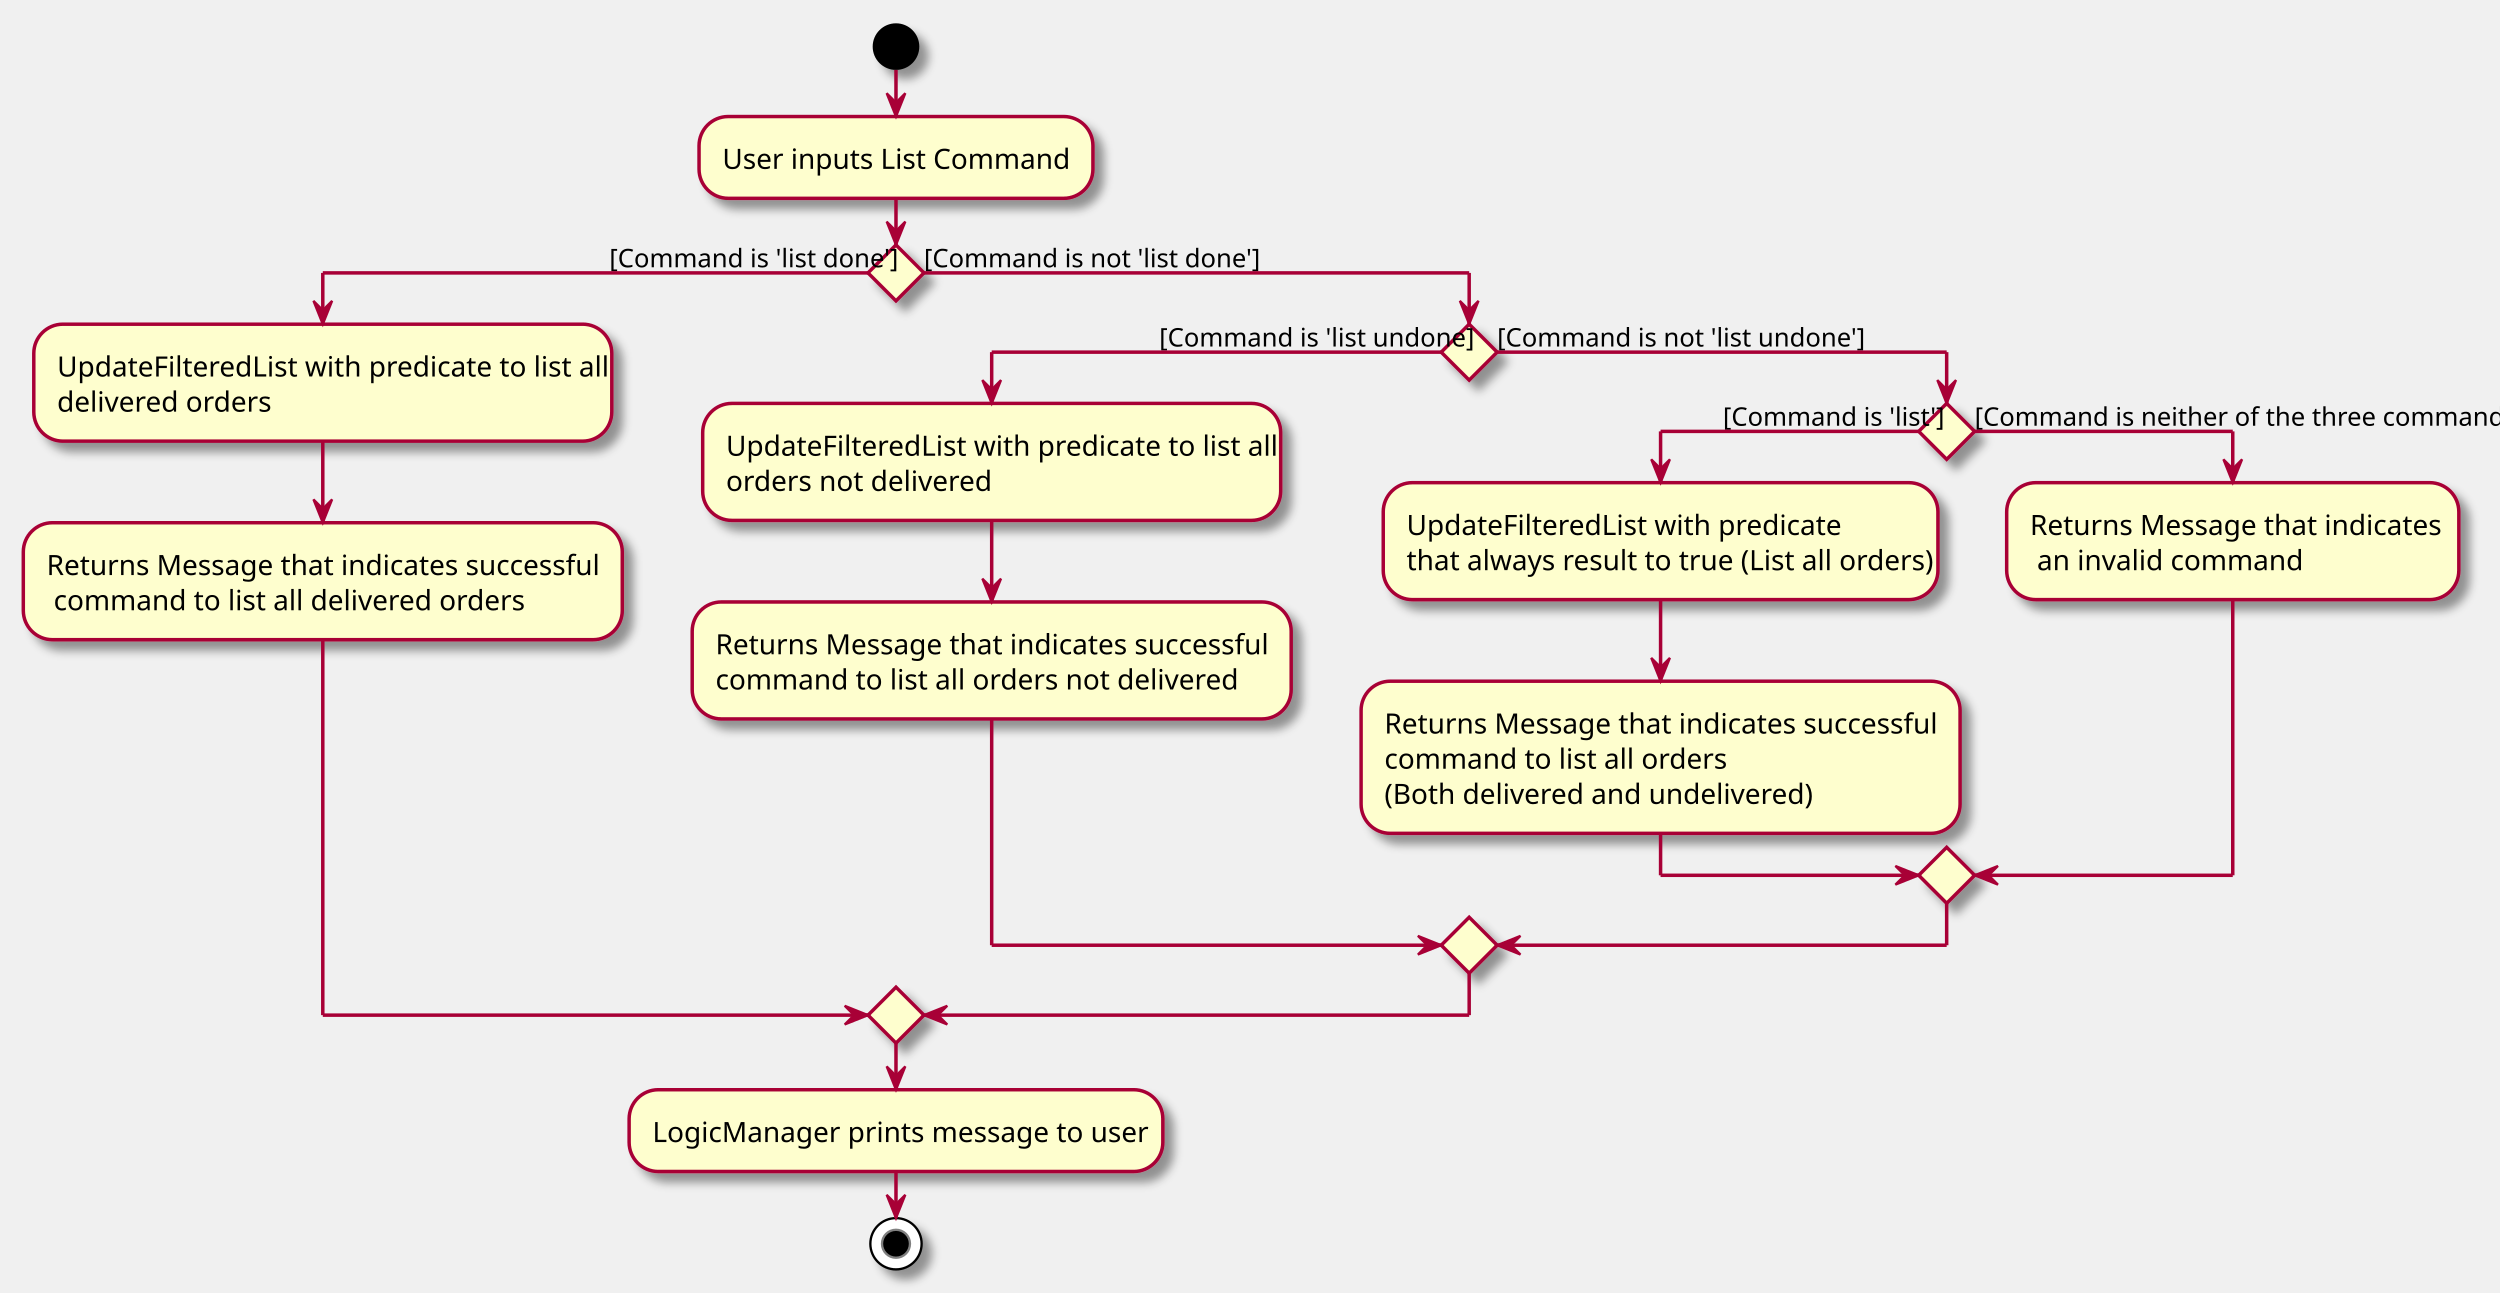
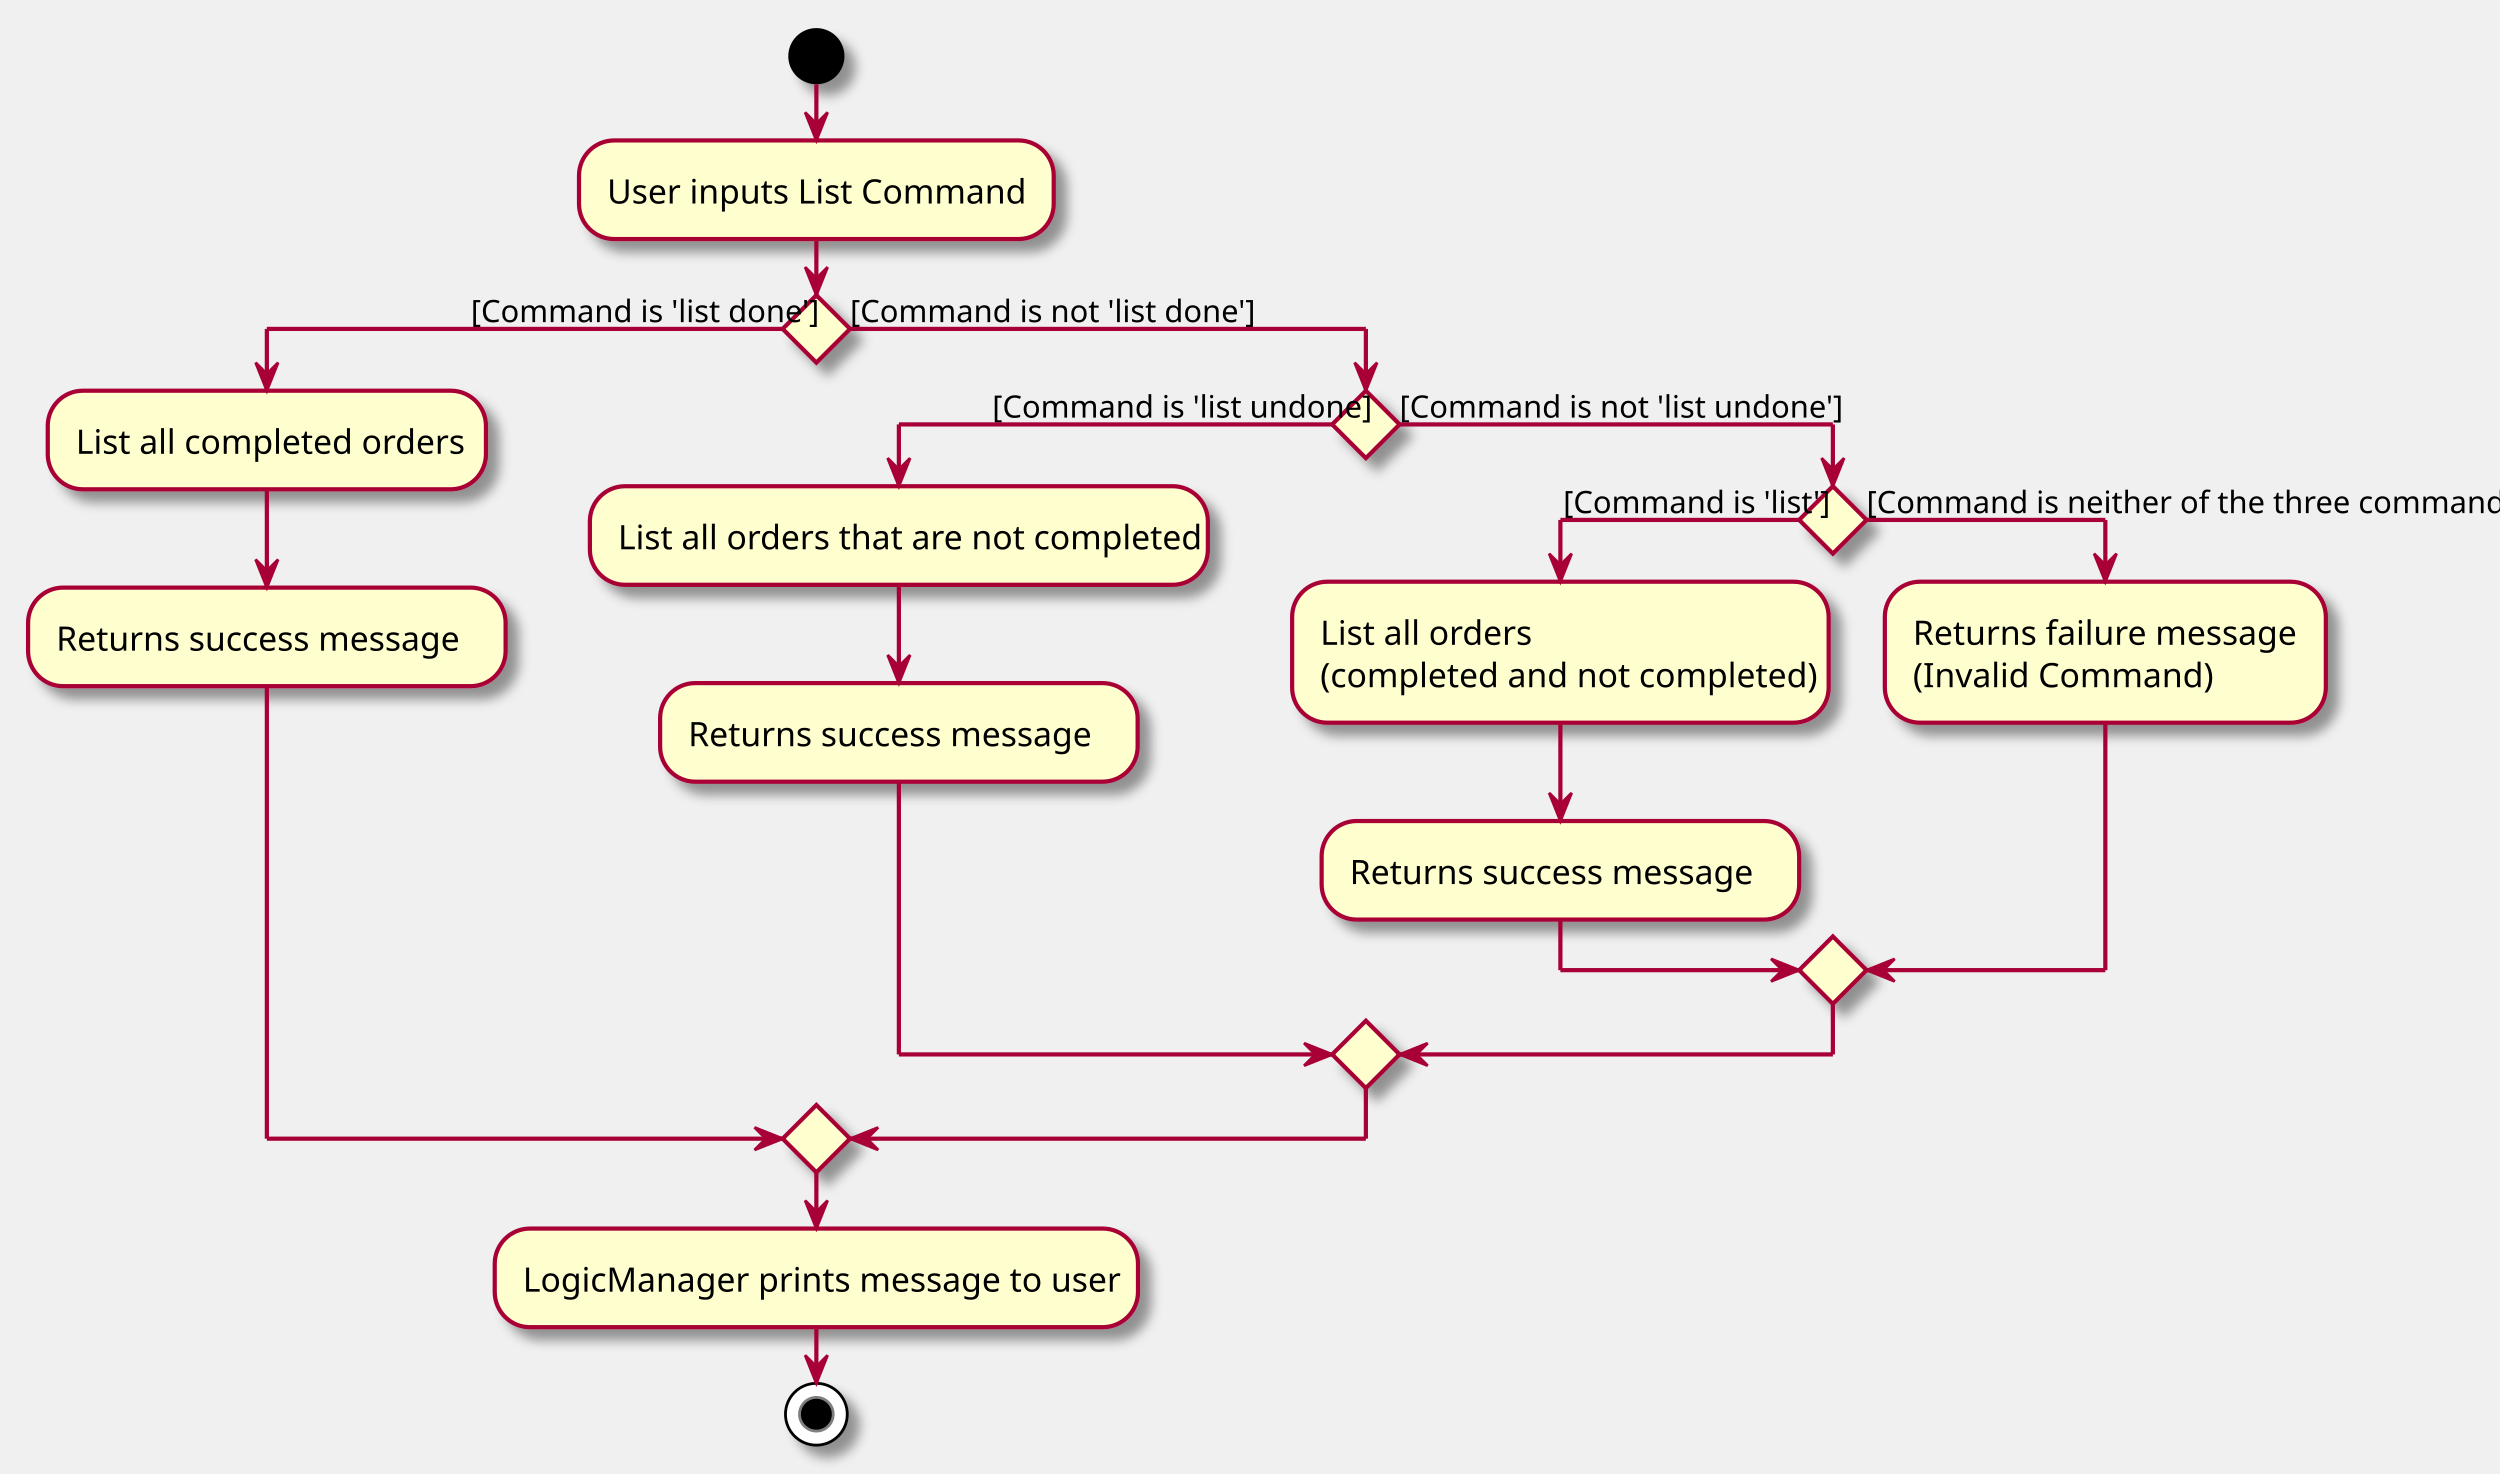
- <svg xmlns="http://www.w3.org/2000/svg" contentScriptType="application/ecmascript" contentStyleType="text/css" height="832.5px" preserveAspectRatio="none" style="width:1609px;height:832px;" version="1.1" viewBox="0 0 1609 832" width="1609.5px" zoomAndPan="magnify">
+ <svg xmlns="http://www.w3.org/2000/svg" contentScriptType="application/ecmascript" contentStyleType="text/css" height="787.5px" preserveAspectRatio="none" style="width:1335px;height:787px;" version="1.1" viewBox="0 0 1335 787" width="1335px" zoomAndPan="magnify">
  <defs>
-     <filter height="300%" id="f1jcshtwlau448" width="300%" x="-1" y="-1">
+     <filter height="300%" id="f11qaa9o3at8wu" width="300%" x="-1" y="-1">
      <feGaussianBlur result="blurOut" stdDeviation="3.0" />
      <feColorMatrix in="blurOut" result="blurOut2" type="matrix" values="0 0 0 0 0 0 0 0 0 0 0 0 0 0 0 0 0 0 .4 0" />
      <feOffset dx="6.0" dy="6.0" in="blurOut2" result="blurOut3" />
      <feBlend in="SourceGraphic" in2="blurOut3" mode="normal" />
    </filter>
  </defs>
  <g>
-     <ellipse cx="576.656" cy="30" fill="#000000" filter="url(#f1jcshtwlau448)" rx="15" ry="15" style="stroke: none; stroke-width: 1.5;" />
-     <rect fill="#FEFECE" filter="url(#f1jcshtwlau448)" height="52.641" rx="18.75" ry="18.75" style="stroke: #A80036; stroke-width: 2.25;" width="253.5" x="449.906" y="75" />
-     <text fill="#000000" font-family="sans-serif" font-size="18" lengthAdjust="spacingAndGlyphs" textLength="223.5" x="464.906" y="108.686">User inputs List Command</text>
-     <polygon fill="#FEFECE" filter="url(#f1jcshtwlau448)" points="576.656,157.641,576.656,157.641,594.656,175.641,576.656,193.641,576.656,193.641,558.656,175.641,576.656,157.641" style="stroke: #A80036; stroke-width: 2.25;" />
-     <text fill="#000000" font-family="sans-serif" font-size="16.5" lengthAdjust="spacingAndGlyphs" textLength="166.5" x="392.156" y="172.015">[Command is 'list done']</text>
-     <text fill="#000000" font-family="sans-serif" font-size="16.5" lengthAdjust="spacingAndGlyphs" textLength="193.5" x="594.656" y="172.015">[Command is not 'list done']</text>
-     <rect fill="#FEFECE" filter="url(#f1jcshtwlau448)" height="75.281" rx="18.75" ry="18.75" style="stroke: #A80036; stroke-width: 2.25;" width="372" x="21.75" y="208.641" />
-     <text fill="#000000" font-family="sans-serif" font-size="18" lengthAdjust="spacingAndGlyphs" textLength="342" x="36.75" y="242.326">UpdateFilteredList with predicate to list all</text>
-     <text fill="#000000" font-family="sans-serif" font-size="18" lengthAdjust="spacingAndGlyphs" textLength="133.5" x="36.75" y="264.967">delivered orders</text>
-     <rect fill="#FEFECE" filter="url(#f1jcshtwlau448)" height="75.281" rx="18.75" ry="18.75" style="stroke: #A80036; stroke-width: 2.25;" width="385.5" x="15" y="336.422" />
-     <text fill="#000000" font-family="sans-serif" font-size="18" lengthAdjust="spacingAndGlyphs" textLength="355.5" x="30" y="370.107">Returns Message that indicates successful</text>
-     <text fill="#000000" font-family="sans-serif" font-size="18" lengthAdjust="spacingAndGlyphs" textLength="294" x="34.5" y="392.748">command to list all delivered orders</text>
-     <polygon fill="#FEFECE" filter="url(#f1jcshtwlau448)" points="945.562,208.641,945.562,208.641,963.562,226.641,945.562,244.641,945.562,244.641,927.562,226.641,945.562,208.641" style="stroke: #A80036; stroke-width: 2.25;" />
-     <text fill="#000000" font-family="sans-serif" font-size="16.5" lengthAdjust="spacingAndGlyphs" textLength="181.5" x="746.062" y="223.015">[Command is 'list undone]</text>
-     <text fill="#000000" font-family="sans-serif" font-size="16.5" lengthAdjust="spacingAndGlyphs" textLength="211.5" x="963.562" y="223.015">[Command is not 'list undone']</text>
-     <rect fill="#FEFECE" filter="url(#f1jcshtwlau448)" height="75.281" rx="18.75" ry="18.75" style="stroke: #A80036; stroke-width: 2.25;" width="372" x="452.25" y="259.641" />
-     <text fill="#000000" font-family="sans-serif" font-size="18" lengthAdjust="spacingAndGlyphs" textLength="342" x="467.25" y="293.326">UpdateFilteredList with predicate to list all</text>
-     <text fill="#000000" font-family="sans-serif" font-size="18" lengthAdjust="spacingAndGlyphs" textLength="163.5" x="467.25" y="315.967">orders not delivered</text>
-     <rect fill="#FEFECE" filter="url(#f1jcshtwlau448)" height="75.281" rx="18.75" ry="18.75" style="stroke: #A80036; stroke-width: 2.25;" width="385.5" x="445.5" y="387.422" />
-     <text fill="#000000" font-family="sans-serif" font-size="18" lengthAdjust="spacingAndGlyphs" textLength="355.5" x="460.5" y="421.107">Returns Message that indicates successful</text>
-     <text fill="#000000" font-family="sans-serif" font-size="18" lengthAdjust="spacingAndGlyphs" textLength="324" x="460.5" y="443.748">command to list all orders not delivered</text>
-     <polygon fill="#FEFECE" filter="url(#f1jcshtwlau448)" points="1252.875,259.641,1252.875,259.641,1270.875,277.641,1252.875,295.641,1252.875,295.641,1234.875,277.641,1252.875,259.641" style="stroke: #A80036; stroke-width: 2.25;" />
-     <text fill="#000000" font-family="sans-serif" font-size="16.5" lengthAdjust="spacingAndGlyphs" textLength="126" x="1108.875" y="274.015">[Command is 'list']</text>
-     <text fill="#000000" font-family="sans-serif" font-size="16.5" lengthAdjust="spacingAndGlyphs" textLength="321" x="1270.875" y="274.015">[Command is neither of the three commands]</text>
-     <rect fill="#FEFECE" filter="url(#f1jcshtwlau448)" height="75.281" rx="18.75" ry="18.75" style="stroke: #A80036; stroke-width: 2.25;" width="357" x="890.25" y="310.641" />
-     <text fill="#000000" font-family="sans-serif" font-size="18" lengthAdjust="spacingAndGlyphs" textLength="270" x="905.25" y="344.326">UpdateFilteredList with predicate</text>
-     <text fill="#000000" font-family="sans-serif" font-size="18" lengthAdjust="spacingAndGlyphs" textLength="327" x="905.25" y="366.967">that always result to true (List all orders)</text>
-     <rect fill="#FEFECE" filter="url(#f1jcshtwlau448)" height="97.922" rx="18.75" ry="18.75" style="stroke: #A80036; stroke-width: 2.25;" width="385.5" x="876" y="438.422" />
-     <text fill="#000000" font-family="sans-serif" font-size="18" lengthAdjust="spacingAndGlyphs" textLength="355.5" x="891" y="472.107">Returns Message that indicates successful</text>
-     <text fill="#000000" font-family="sans-serif" font-size="18" lengthAdjust="spacingAndGlyphs" textLength="214.5" x="891" y="494.748">command to list all orders</text>
-     <text fill="#000000" font-family="sans-serif" font-size="18" lengthAdjust="spacingAndGlyphs" textLength="265.5" x="891" y="517.389">(Both delivered and undelivered)</text>
-     <rect fill="#FEFECE" filter="url(#f1jcshtwlau448)" height="75.281" rx="18.75" ry="18.75" style="stroke: #A80036; stroke-width: 2.25;" width="291" x="1291.5" y="310.641" />
-     <text fill="#000000" font-family="sans-serif" font-size="18" lengthAdjust="spacingAndGlyphs" textLength="261" x="1306.5" y="344.326">Returns Message that indicates</text>
-     <text fill="#000000" font-family="sans-serif" font-size="18" lengthAdjust="spacingAndGlyphs" textLength="166.5" x="1311" y="366.967">an invalid command</text>
-     <polygon fill="#FEFECE" filter="url(#f1jcshtwlau448)" points="1252.875,545.344,1270.875,563.344,1252.875,581.344,1234.875,563.344,1252.875,545.344" style="stroke: #A80036; stroke-width: 2.25;" />
-     <polygon fill="#FEFECE" filter="url(#f1jcshtwlau448)" points="945.562,590.344,963.562,608.344,945.562,626.344,927.562,608.344,945.562,590.344" style="stroke: #A80036; stroke-width: 2.25;" />
-     <polygon fill="#FEFECE" filter="url(#f1jcshtwlau448)" points="576.656,635.344,594.656,653.344,576.656,671.344,558.656,653.344,576.656,635.344" style="stroke: #A80036; stroke-width: 2.25;" />
-     <rect fill="#FEFECE" filter="url(#f1jcshtwlau448)" height="52.641" rx="18.75" ry="18.75" style="stroke: #A80036; stroke-width: 2.25;" width="343.5" x="404.906" y="701.344" />
-     <text fill="#000000" font-family="sans-serif" font-size="18" lengthAdjust="spacingAndGlyphs" textLength="313.5" x="419.906" y="735.029">LogicManager prints message to user</text>
-     <ellipse cx="576.656" cy="800.484" fill="#FFFFFF" filter="url(#f1jcshtwlau448)" rx="16.5" ry="16.5" style="stroke: #000000; stroke-width: 1.5;" />
-     <ellipse cx="576.656" cy="800.484" fill="#000000" rx="9" ry="9" style="stroke: #7F7F7F; stroke-width: 1.5;" />
-     <line style="stroke: #A80036; stroke-width: 2.25;" x1="576.656" x2="576.656" y1="45" y2="75" />
-     <polygon fill="#A80036" points="570.656,60,576.656,75,582.656,60,576.656,66" style="stroke: #A80036; stroke-width: 1.5;" />
-     <line style="stroke: #A80036; stroke-width: 2.25;" x1="207.75" x2="207.75" y1="283.922" y2="336.422" />
-     <polygon fill="#A80036" points="201.75,321.422,207.75,336.422,213.75,321.422,207.75,327.422" style="stroke: #A80036; stroke-width: 1.5;" />
-     <line style="stroke: #A80036; stroke-width: 2.25;" x1="638.25" x2="638.25" y1="334.922" y2="387.422" />
-     <polygon fill="#A80036" points="632.25,372.422,638.25,387.422,644.25,372.422,638.25,378.422" style="stroke: #A80036; stroke-width: 1.5;" />
-     <line style="stroke: #A80036; stroke-width: 2.25;" x1="1068.75" x2="1068.75" y1="385.922" y2="438.422" />
-     <polygon fill="#A80036" points="1062.75,423.422,1068.75,438.422,1074.75,423.422,1068.75,429.422" style="stroke: #A80036; stroke-width: 1.5;" />
-     <line style="stroke: #A80036; stroke-width: 2.25;" x1="1234.875" x2="1068.75" y1="277.641" y2="277.641" />
-     <line style="stroke: #A80036; stroke-width: 2.25;" x1="1068.75" x2="1068.75" y1="277.641" y2="310.641" />
-     <polygon fill="#A80036" points="1062.75,295.641,1068.75,310.641,1074.75,295.641,1068.75,301.641" style="stroke: #A80036; stroke-width: 1.5;" />
-     <line style="stroke: #A80036; stroke-width: 2.25;" x1="1270.875" x2="1437" y1="277.641" y2="277.641" />
-     <line style="stroke: #A80036; stroke-width: 2.25;" x1="1437" x2="1437" y1="277.641" y2="310.641" />
-     <polygon fill="#A80036" points="1431,295.641,1437,310.641,1443,295.641,1437,301.641" style="stroke: #A80036; stroke-width: 1.5;" />
-     <line style="stroke: #A80036; stroke-width: 2.25;" x1="1068.75" x2="1068.75" y1="536.344" y2="563.344" />
-     <line style="stroke: #A80036; stroke-width: 2.25;" x1="1068.75" x2="1234.875" y1="563.344" y2="563.344" />
-     <polygon fill="#A80036" points="1219.875,557.344,1234.875,563.344,1219.875,569.344,1225.875,563.344" style="stroke: #A80036; stroke-width: 1.5;" />
-     <line style="stroke: #A80036; stroke-width: 2.25;" x1="1437" x2="1437" y1="385.922" y2="563.344" />
-     <line style="stroke: #A80036; stroke-width: 2.25;" x1="1437" x2="1270.875" y1="563.344" y2="563.344" />
-     <polygon fill="#A80036" points="1285.875,557.344,1270.875,563.344,1285.875,569.344,1279.875,563.344" style="stroke: #A80036; stroke-width: 1.5;" />
-     <line style="stroke: #A80036; stroke-width: 2.25;" x1="927.562" x2="638.25" y1="226.641" y2="226.641" />
-     <line style="stroke: #A80036; stroke-width: 2.25;" x1="638.25" x2="638.25" y1="226.641" y2="259.641" />
-     <polygon fill="#A80036" points="632.25,244.641,638.25,259.641,644.25,244.641,638.25,250.641" style="stroke: #A80036; stroke-width: 1.5;" />
-     <line style="stroke: #A80036; stroke-width: 2.25;" x1="963.562" x2="1252.875" y1="226.641" y2="226.641" />
-     <line style="stroke: #A80036; stroke-width: 2.25;" x1="1252.875" x2="1252.875" y1="226.641" y2="259.641" />
-     <polygon fill="#A80036" points="1246.875,244.641,1252.875,259.641,1258.875,244.641,1252.875,250.641" style="stroke: #A80036; stroke-width: 1.5;" />
-     <line style="stroke: #A80036; stroke-width: 2.25;" x1="638.25" x2="638.25" y1="462.703" y2="608.344" />
-     <line style="stroke: #A80036; stroke-width: 2.25;" x1="638.25" x2="927.562" y1="608.344" y2="608.344" />
-     <polygon fill="#A80036" points="912.562,602.344,927.562,608.344,912.562,614.344,918.562,608.344" style="stroke: #A80036; stroke-width: 1.5;" />
-     <line style="stroke: #A80036; stroke-width: 2.25;" x1="1252.875" x2="1252.875" y1="581.344" y2="608.344" />
-     <line style="stroke: #A80036; stroke-width: 2.25;" x1="1252.875" x2="963.562" y1="608.344" y2="608.344" />
-     <polygon fill="#A80036" points="978.562,602.344,963.562,608.344,978.562,614.344,972.562,608.344" style="stroke: #A80036; stroke-width: 1.5;" />
-     <line style="stroke: #A80036; stroke-width: 2.25;" x1="558.656" x2="207.75" y1="175.641" y2="175.641" />
-     <line style="stroke: #A80036; stroke-width: 2.25;" x1="207.75" x2="207.75" y1="175.641" y2="208.641" />
-     <polygon fill="#A80036" points="201.75,193.641,207.75,208.641,213.75,193.641,207.75,199.641" style="stroke: #A80036; stroke-width: 1.5;" />
-     <line style="stroke: #A80036; stroke-width: 2.25;" x1="594.656" x2="945.562" y1="175.641" y2="175.641" />
-     <line style="stroke: #A80036; stroke-width: 2.25;" x1="945.562" x2="945.562" y1="175.641" y2="208.641" />
-     <polygon fill="#A80036" points="939.562,193.641,945.562,208.641,951.562,193.641,945.562,199.641" style="stroke: #A80036; stroke-width: 1.5;" />
-     <line style="stroke: #A80036; stroke-width: 2.25;" x1="207.75" x2="207.75" y1="411.703" y2="653.344" />
-     <line style="stroke: #A80036; stroke-width: 2.25;" x1="207.75" x2="558.656" y1="653.344" y2="653.344" />
-     <polygon fill="#A80036" points="543.656,647.344,558.656,653.344,543.656,659.344,549.656,653.344" style="stroke: #A80036; stroke-width: 1.5;" />
-     <line style="stroke: #A80036; stroke-width: 2.25;" x1="945.562" x2="945.562" y1="626.344" y2="653.344" />
-     <line style="stroke: #A80036; stroke-width: 2.25;" x1="945.562" x2="594.656" y1="653.344" y2="653.344" />
-     <polygon fill="#A80036" points="609.656,647.344,594.656,653.344,609.656,659.344,603.656,653.344" style="stroke: #A80036; stroke-width: 1.5;" />
-     <line style="stroke: #A80036; stroke-width: 2.25;" x1="576.656" x2="576.656" y1="127.641" y2="157.641" />
-     <polygon fill="#A80036" points="570.656,142.641,576.656,157.641,582.656,142.641,576.656,148.641" style="stroke: #A80036; stroke-width: 1.5;" />
-     <line style="stroke: #A80036; stroke-width: 2.25;" x1="576.656" x2="576.656" y1="671.344" y2="701.344" />
-     <polygon fill="#A80036" points="570.656,686.344,576.656,701.344,582.656,686.344,576.656,692.344" style="stroke: #A80036; stroke-width: 1.5;" />
-     <line style="stroke: #A80036; stroke-width: 2.25;" x1="576.656" x2="576.656" y1="753.984" y2="783.984" />
-     <polygon fill="#A80036" points="570.656,768.984,576.656,783.984,582.656,768.984,576.656,774.984" style="stroke: #A80036; stroke-width: 1.5;" />
+     <ellipse cx="435.938" cy="30" fill="#000000" filter="url(#f11qaa9o3at8wu)" rx="15" ry="15" style="stroke: none; stroke-width: 1.5;" />
+     <rect fill="#FEFECE" filter="url(#f11qaa9o3at8wu)" height="52.641" rx="18.75" ry="18.75" style="stroke: #A80036; stroke-width: 2.25;" width="253.5" x="309.188" y="75" />
+     <text fill="#000000" font-family="sans-serif" font-size="18" lengthAdjust="spacingAndGlyphs" textLength="223.5" x="324.188" y="108.686">User inputs List Command</text>
+     <polygon fill="#FEFECE" filter="url(#f11qaa9o3at8wu)" points="435.938,157.641,435.938,157.641,453.938,175.641,435.938,193.641,435.938,193.641,417.938,175.641,435.938,157.641" style="stroke: #A80036; stroke-width: 2.25;" />
+     <text fill="#000000" font-family="sans-serif" font-size="16.5" lengthAdjust="spacingAndGlyphs" textLength="166.5" x="251.438" y="172.015">[Command is 'list done']</text>
+     <text fill="#000000" font-family="sans-serif" font-size="16.5" lengthAdjust="spacingAndGlyphs" textLength="193.5" x="453.938" y="172.015">[Command is not 'list done']</text>
+     <rect fill="#FEFECE" filter="url(#f11qaa9o3at8wu)" height="52.641" rx="18.75" ry="18.75" style="stroke: #A80036; stroke-width: 2.25;" width="234" x="25.5" y="208.641" />
+     <text fill="#000000" font-family="sans-serif" font-size="18" lengthAdjust="spacingAndGlyphs" textLength="204" x="40.5" y="242.326">List all completed orders</text>
+     <rect fill="#FEFECE" filter="url(#f11qaa9o3at8wu)" height="52.641" rx="18.75" ry="18.75" style="stroke: #A80036; stroke-width: 2.25;" width="255" x="15" y="313.781" />
+     <text fill="#000000" font-family="sans-serif" font-size="18" lengthAdjust="spacingAndGlyphs" textLength="225" x="30" y="347.467">Returns success message</text>
+     <polygon fill="#FEFECE" filter="url(#f11qaa9o3at8wu)" points="729.375,208.641,729.375,208.641,747.375,226.641,729.375,244.641,729.375,244.641,711.375,226.641,729.375,208.641" style="stroke: #A80036; stroke-width: 2.25;" />
+     <text fill="#000000" font-family="sans-serif" font-size="16.5" lengthAdjust="spacingAndGlyphs" textLength="181.5" x="529.875" y="223.015">[Command is 'list undone]</text>
+     <text fill="#000000" font-family="sans-serif" font-size="16.5" lengthAdjust="spacingAndGlyphs" textLength="211.5" x="747.375" y="223.015">[Command is not 'list undone']</text>
+     <rect fill="#FEFECE" filter="url(#f11qaa9o3at8wu)" height="52.641" rx="18.75" ry="18.75" style="stroke: #A80036; stroke-width: 2.25;" width="330" x="315" y="259.641" />
+     <text fill="#000000" font-family="sans-serif" font-size="18" lengthAdjust="spacingAndGlyphs" textLength="300" x="330" y="293.326">List all orders that are not completed</text>
+     <rect fill="#FEFECE" filter="url(#f11qaa9o3at8wu)" height="52.641" rx="18.75" ry="18.75" style="stroke: #A80036; stroke-width: 2.25;" width="255" x="352.5" y="364.781" />
+     <text fill="#000000" font-family="sans-serif" font-size="18" lengthAdjust="spacingAndGlyphs" textLength="225" x="367.5" y="398.467">Returns success message</text>
+     <polygon fill="#FEFECE" filter="url(#f11qaa9o3at8wu)" points="978.75,259.641,978.75,259.641,996.75,277.641,978.75,295.641,978.75,295.641,960.75,277.641,978.75,259.641" style="stroke: #A80036; stroke-width: 2.25;" />
+     <text fill="#000000" font-family="sans-serif" font-size="16.5" lengthAdjust="spacingAndGlyphs" textLength="126" x="834.75" y="274.015">[Command is 'list']</text>
+     <text fill="#000000" font-family="sans-serif" font-size="16.5" lengthAdjust="spacingAndGlyphs" textLength="321" x="996.75" y="274.015">[Command is neither of the three commands]</text>
+     <rect fill="#FEFECE" filter="url(#f11qaa9o3at8wu)" height="75.281" rx="18.75" ry="18.75" style="stroke: #A80036; stroke-width: 2.25;" width="286.5" x="690" y="310.641" />
+     <text fill="#000000" font-family="sans-serif" font-size="18" lengthAdjust="spacingAndGlyphs" textLength="112.5" x="705" y="344.326">List all orders</text>
+     <text fill="#000000" font-family="sans-serif" font-size="18" lengthAdjust="spacingAndGlyphs" textLength="256.5" x="705" y="366.967">(completed and not completed)</text>
+     <rect fill="#FEFECE" filter="url(#f11qaa9o3at8wu)" height="52.641" rx="18.75" ry="18.75" style="stroke: #A80036; stroke-width: 2.25;" width="255" x="705.75" y="438.422" />
+     <text fill="#000000" font-family="sans-serif" font-size="18" lengthAdjust="spacingAndGlyphs" textLength="225" x="720.75" y="472.107">Returns success message</text>
+     <rect fill="#FEFECE" filter="url(#f11qaa9o3at8wu)" height="75.281" rx="18.75" ry="18.75" style="stroke: #A80036; stroke-width: 2.25;" width="235.5" x="1006.5" y="310.641" />
+     <text fill="#000000" font-family="sans-serif" font-size="18" lengthAdjust="spacingAndGlyphs" textLength="205.5" x="1021.5" y="344.326">Returns failure message</text>
+     <text fill="#000000" font-family="sans-serif" font-size="18" lengthAdjust="spacingAndGlyphs" textLength="157.5" x="1021.5" y="366.967">(Invalid Command)</text>
+     <polygon fill="#FEFECE" filter="url(#f11qaa9o3at8wu)" points="978.75,500.062,996.75,518.062,978.75,536.062,960.75,518.062,978.75,500.062" style="stroke: #A80036; stroke-width: 2.25;" />
+     <polygon fill="#FEFECE" filter="url(#f11qaa9o3at8wu)" points="729.375,545.062,747.375,563.062,729.375,581.062,711.375,563.062,729.375,545.062" style="stroke: #A80036; stroke-width: 2.25;" />
+     <polygon fill="#FEFECE" filter="url(#f11qaa9o3at8wu)" points="435.938,590.062,453.938,608.062,435.938,626.062,417.938,608.062,435.938,590.062" style="stroke: #A80036; stroke-width: 2.25;" />
+     <rect fill="#FEFECE" filter="url(#f11qaa9o3at8wu)" height="52.641" rx="18.75" ry="18.75" style="stroke: #A80036; stroke-width: 2.25;" width="343.5" x="264.188" y="656.062" />
+     <text fill="#000000" font-family="sans-serif" font-size="18" lengthAdjust="spacingAndGlyphs" textLength="313.5" x="279.188" y="689.748">LogicManager prints message to user</text>
+     <ellipse cx="435.938" cy="755.203" fill="#FFFFFF" filter="url(#f11qaa9o3at8wu)" rx="16.5" ry="16.5" style="stroke: #000000; stroke-width: 1.5;" />
+     <ellipse cx="435.938" cy="755.203" fill="#000000" rx="9" ry="9" style="stroke: #7F7F7F; stroke-width: 1.5;" />
+     <line style="stroke: #A80036; stroke-width: 2.25;" x1="435.938" x2="435.938" y1="45" y2="75" />
+     <polygon fill="#A80036" points="429.938,60,435.938,75,441.938,60,435.938,66" style="stroke: #A80036; stroke-width: 1.5;" />
+     <line style="stroke: #A80036; stroke-width: 2.25;" x1="142.5" x2="142.5" y1="261.281" y2="313.781" />
+     <polygon fill="#A80036" points="136.5,298.781,142.5,313.781,148.5,298.781,142.5,304.781" style="stroke: #A80036; stroke-width: 1.5;" />
+     <line style="stroke: #A80036; stroke-width: 2.25;" x1="480" x2="480" y1="312.281" y2="364.781" />
+     <polygon fill="#A80036" points="474,349.781,480,364.781,486,349.781,480,355.781" style="stroke: #A80036; stroke-width: 1.5;" />
+     <line style="stroke: #A80036; stroke-width: 2.25;" x1="833.25" x2="833.25" y1="385.922" y2="438.422" />
+     <polygon fill="#A80036" points="827.25,423.422,833.25,438.422,839.25,423.422,833.25,429.422" style="stroke: #A80036; stroke-width: 1.5;" />
+     <line style="stroke: #A80036; stroke-width: 2.25;" x1="960.75" x2="833.25" y1="277.641" y2="277.641" />
+     <line style="stroke: #A80036; stroke-width: 2.25;" x1="833.25" x2="833.25" y1="277.641" y2="310.641" />
+     <polygon fill="#A80036" points="827.25,295.641,833.25,310.641,839.25,295.641,833.25,301.641" style="stroke: #A80036; stroke-width: 1.5;" />
+     <line style="stroke: #A80036; stroke-width: 2.25;" x1="996.75" x2="1124.25" y1="277.641" y2="277.641" />
+     <line style="stroke: #A80036; stroke-width: 2.25;" x1="1124.25" x2="1124.25" y1="277.641" y2="310.641" />
+     <polygon fill="#A80036" points="1118.25,295.641,1124.25,310.641,1130.25,295.641,1124.25,301.641" style="stroke: #A80036; stroke-width: 1.5;" />
+     <line style="stroke: #A80036; stroke-width: 2.25;" x1="833.25" x2="833.25" y1="491.062" y2="518.062" />
+     <line style="stroke: #A80036; stroke-width: 2.25;" x1="833.25" x2="960.75" y1="518.062" y2="518.062" />
+     <polygon fill="#A80036" points="945.75,512.062,960.75,518.062,945.75,524.062,951.75,518.062" style="stroke: #A80036; stroke-width: 1.5;" />
+     <line style="stroke: #A80036; stroke-width: 2.25;" x1="1124.25" x2="1124.25" y1="385.922" y2="518.062" />
+     <line style="stroke: #A80036; stroke-width: 2.25;" x1="1124.25" x2="996.75" y1="518.062" y2="518.062" />
+     <polygon fill="#A80036" points="1011.75,512.062,996.75,518.062,1011.75,524.062,1005.75,518.062" style="stroke: #A80036; stroke-width: 1.5;" />
+     <line style="stroke: #A80036; stroke-width: 2.25;" x1="711.375" x2="480" y1="226.641" y2="226.641" />
+     <line style="stroke: #A80036; stroke-width: 2.25;" x1="480" x2="480" y1="226.641" y2="259.641" />
+     <polygon fill="#A80036" points="474,244.641,480,259.641,486,244.641,480,250.641" style="stroke: #A80036; stroke-width: 1.5;" />
+     <line style="stroke: #A80036; stroke-width: 2.25;" x1="747.375" x2="978.75" y1="226.641" y2="226.641" />
+     <line style="stroke: #A80036; stroke-width: 2.25;" x1="978.75" x2="978.75" y1="226.641" y2="259.641" />
+     <polygon fill="#A80036" points="972.75,244.641,978.75,259.641,984.75,244.641,978.75,250.641" style="stroke: #A80036; stroke-width: 1.5;" />
+     <line style="stroke: #A80036; stroke-width: 2.25;" x1="480" x2="480" y1="417.422" y2="563.062" />
+     <line style="stroke: #A80036; stroke-width: 2.25;" x1="480" x2="711.375" y1="563.062" y2="563.062" />
+     <polygon fill="#A80036" points="696.375,557.062,711.375,563.062,696.375,569.062,702.375,563.062" style="stroke: #A80036; stroke-width: 1.5;" />
+     <line style="stroke: #A80036; stroke-width: 2.25;" x1="978.75" x2="978.75" y1="536.062" y2="563.062" />
+     <line style="stroke: #A80036; stroke-width: 2.25;" x1="978.75" x2="747.375" y1="563.062" y2="563.062" />
+     <polygon fill="#A80036" points="762.375,557.062,747.375,563.062,762.375,569.062,756.375,563.062" style="stroke: #A80036; stroke-width: 1.5;" />
+     <line style="stroke: #A80036; stroke-width: 2.25;" x1="417.938" x2="142.5" y1="175.641" y2="175.641" />
+     <line style="stroke: #A80036; stroke-width: 2.25;" x1="142.5" x2="142.5" y1="175.641" y2="208.641" />
+     <polygon fill="#A80036" points="136.5,193.641,142.5,208.641,148.5,193.641,142.5,199.641" style="stroke: #A80036; stroke-width: 1.5;" />
+     <line style="stroke: #A80036; stroke-width: 2.25;" x1="453.938" x2="729.375" y1="175.641" y2="175.641" />
+     <line style="stroke: #A80036; stroke-width: 2.25;" x1="729.375" x2="729.375" y1="175.641" y2="208.641" />
+     <polygon fill="#A80036" points="723.375,193.641,729.375,208.641,735.375,193.641,729.375,199.641" style="stroke: #A80036; stroke-width: 1.5;" />
+     <line style="stroke: #A80036; stroke-width: 2.25;" x1="142.5" x2="142.5" y1="366.422" y2="608.062" />
+     <line style="stroke: #A80036; stroke-width: 2.25;" x1="142.5" x2="417.938" y1="608.062" y2="608.062" />
+     <polygon fill="#A80036" points="402.938,602.062,417.938,608.062,402.938,614.062,408.938,608.062" style="stroke: #A80036; stroke-width: 1.5;" />
+     <line style="stroke: #A80036; stroke-width: 2.25;" x1="729.375" x2="729.375" y1="581.062" y2="608.062" />
+     <line style="stroke: #A80036; stroke-width: 2.25;" x1="729.375" x2="453.938" y1="608.062" y2="608.062" />
+     <polygon fill="#A80036" points="468.938,602.062,453.938,608.062,468.938,614.062,462.938,608.062" style="stroke: #A80036; stroke-width: 1.5;" />
+     <line style="stroke: #A80036; stroke-width: 2.25;" x1="435.938" x2="435.938" y1="127.641" y2="157.641" />
+     <polygon fill="#A80036" points="429.938,142.641,435.938,157.641,441.938,142.641,435.938,148.641" style="stroke: #A80036; stroke-width: 1.5;" />
+     <line style="stroke: #A80036; stroke-width: 2.25;" x1="435.938" x2="435.938" y1="626.062" y2="656.062" />
+     <polygon fill="#A80036" points="429.938,641.062,435.938,656.062,441.938,641.062,435.938,647.062" style="stroke: #A80036; stroke-width: 1.5;" />
+     <line style="stroke: #A80036; stroke-width: 2.25;" x1="435.938" x2="435.938" y1="708.703" y2="738.703" />
+     <polygon fill="#A80036" points="429.938,723.703,435.938,738.703,441.938,723.703,435.938,729.703" style="stroke: #A80036; stroke-width: 1.5;" />
  </g>
</svg>
